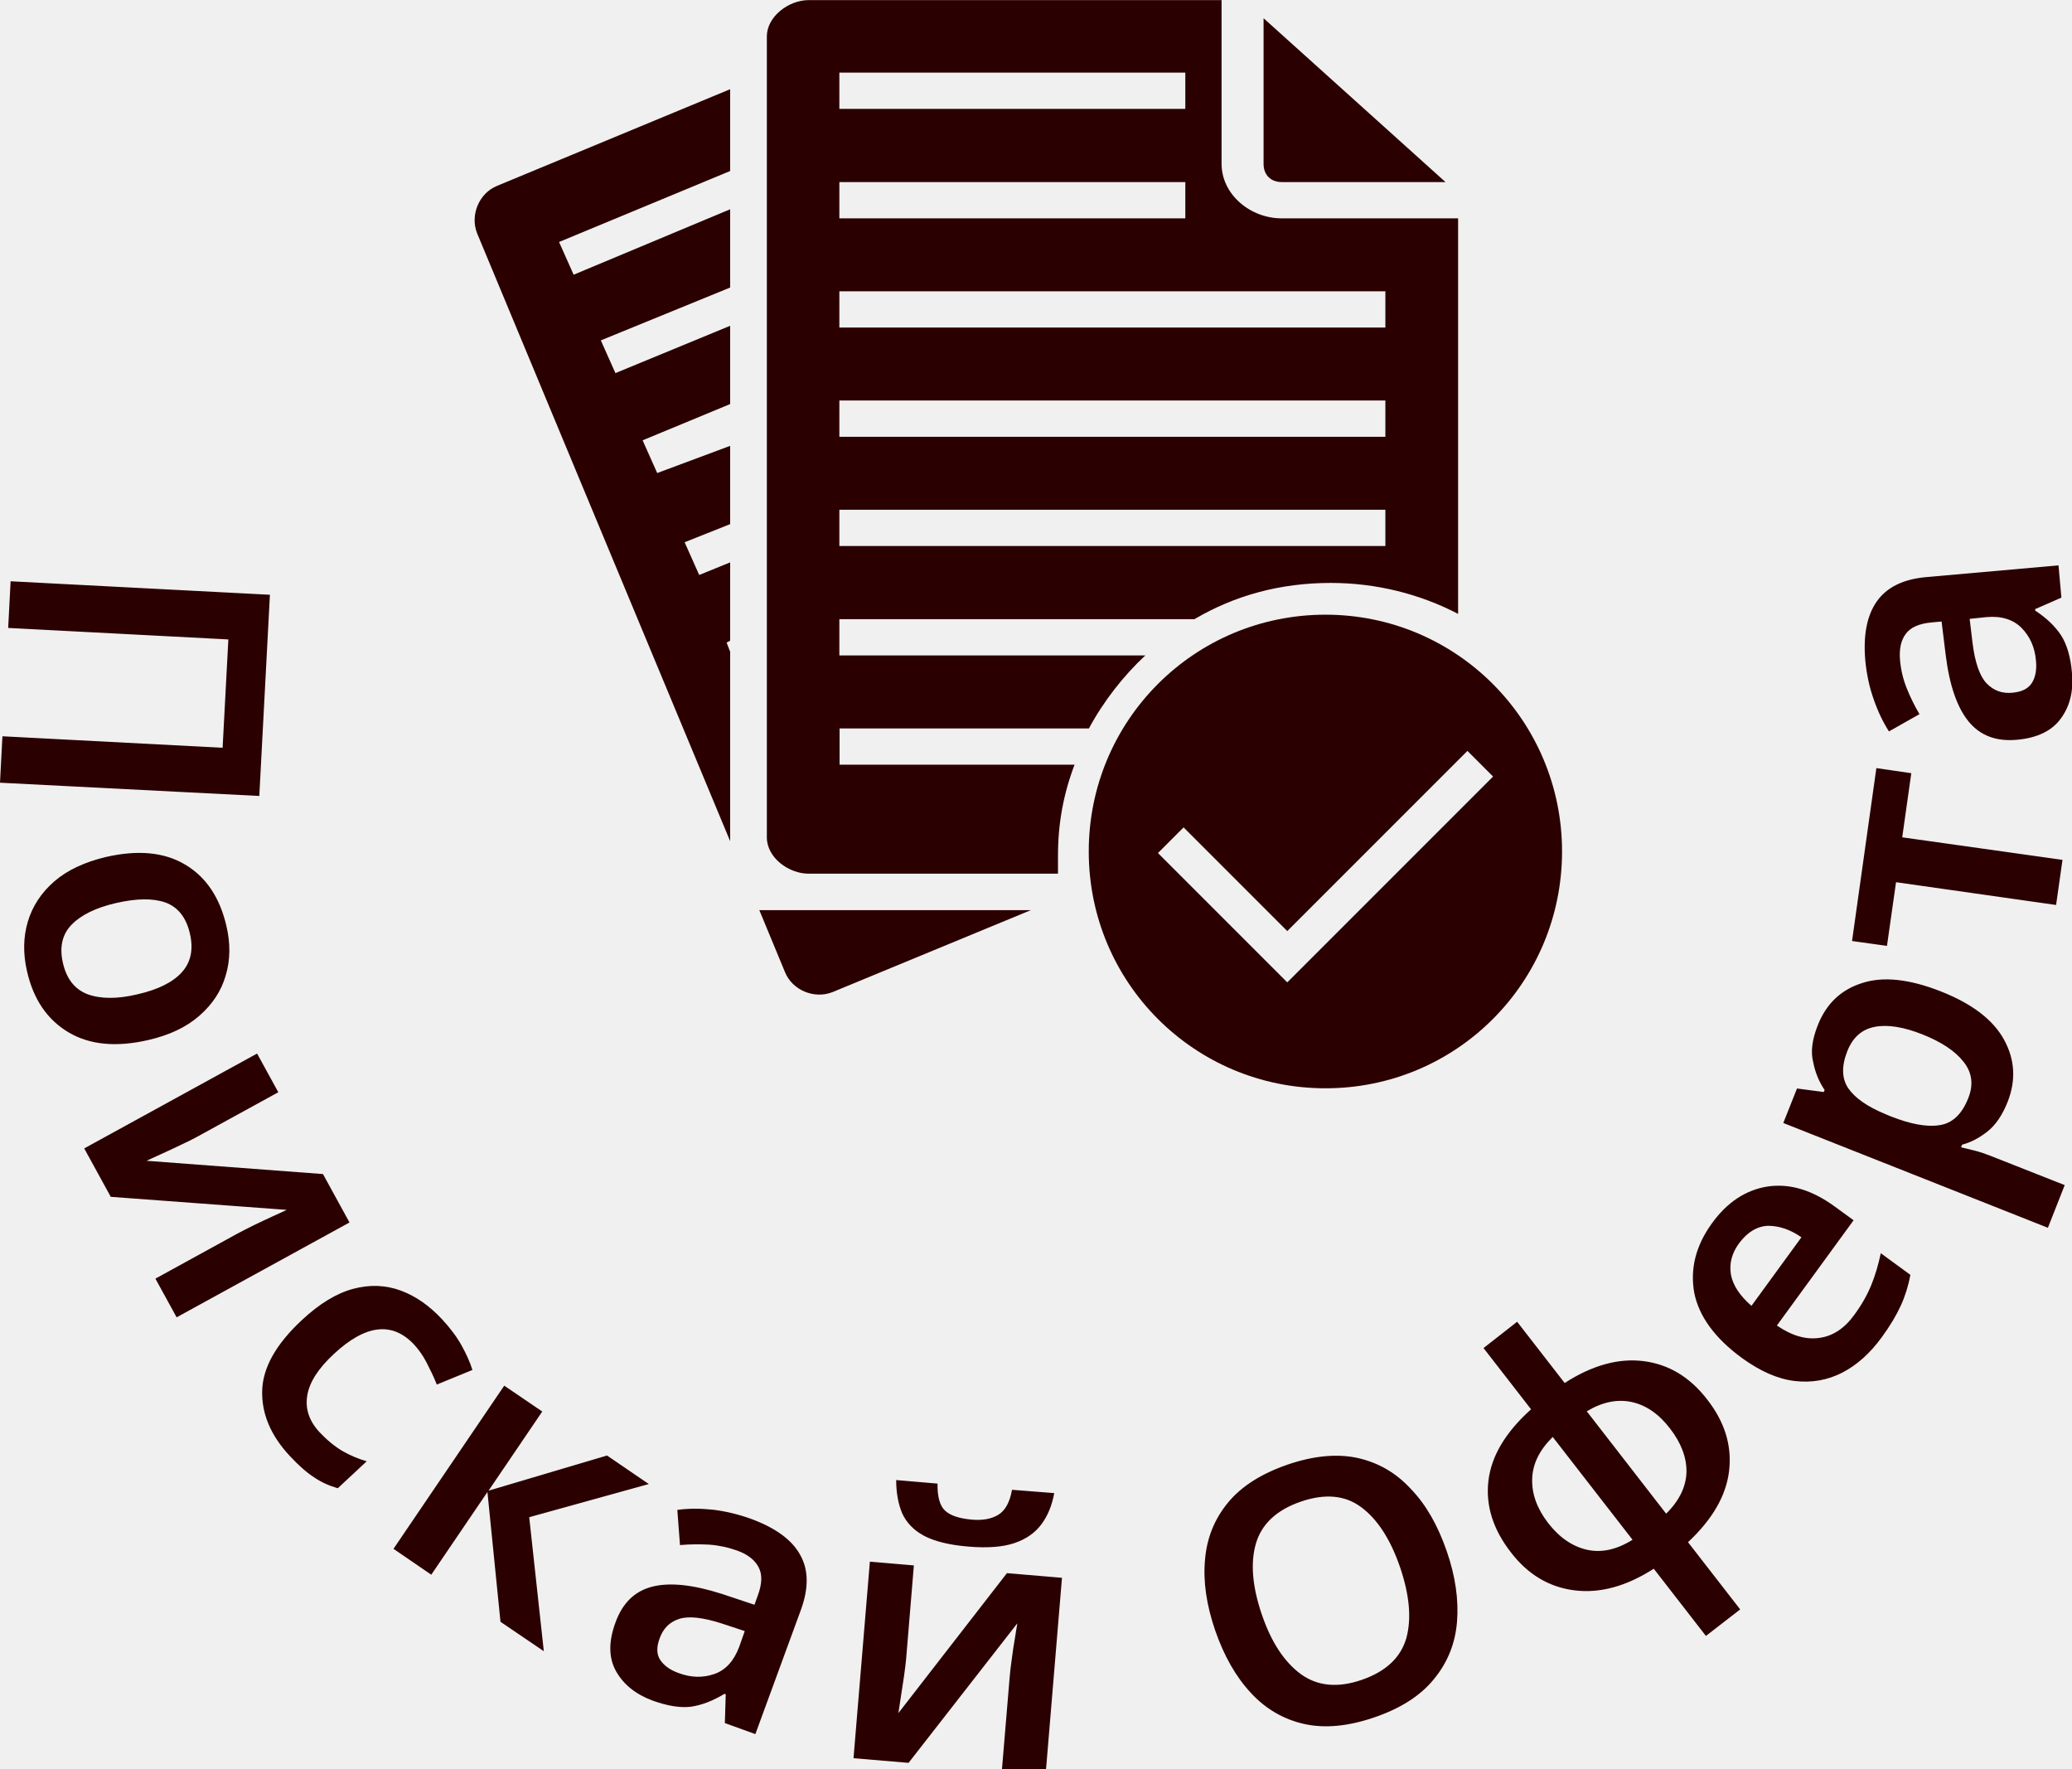
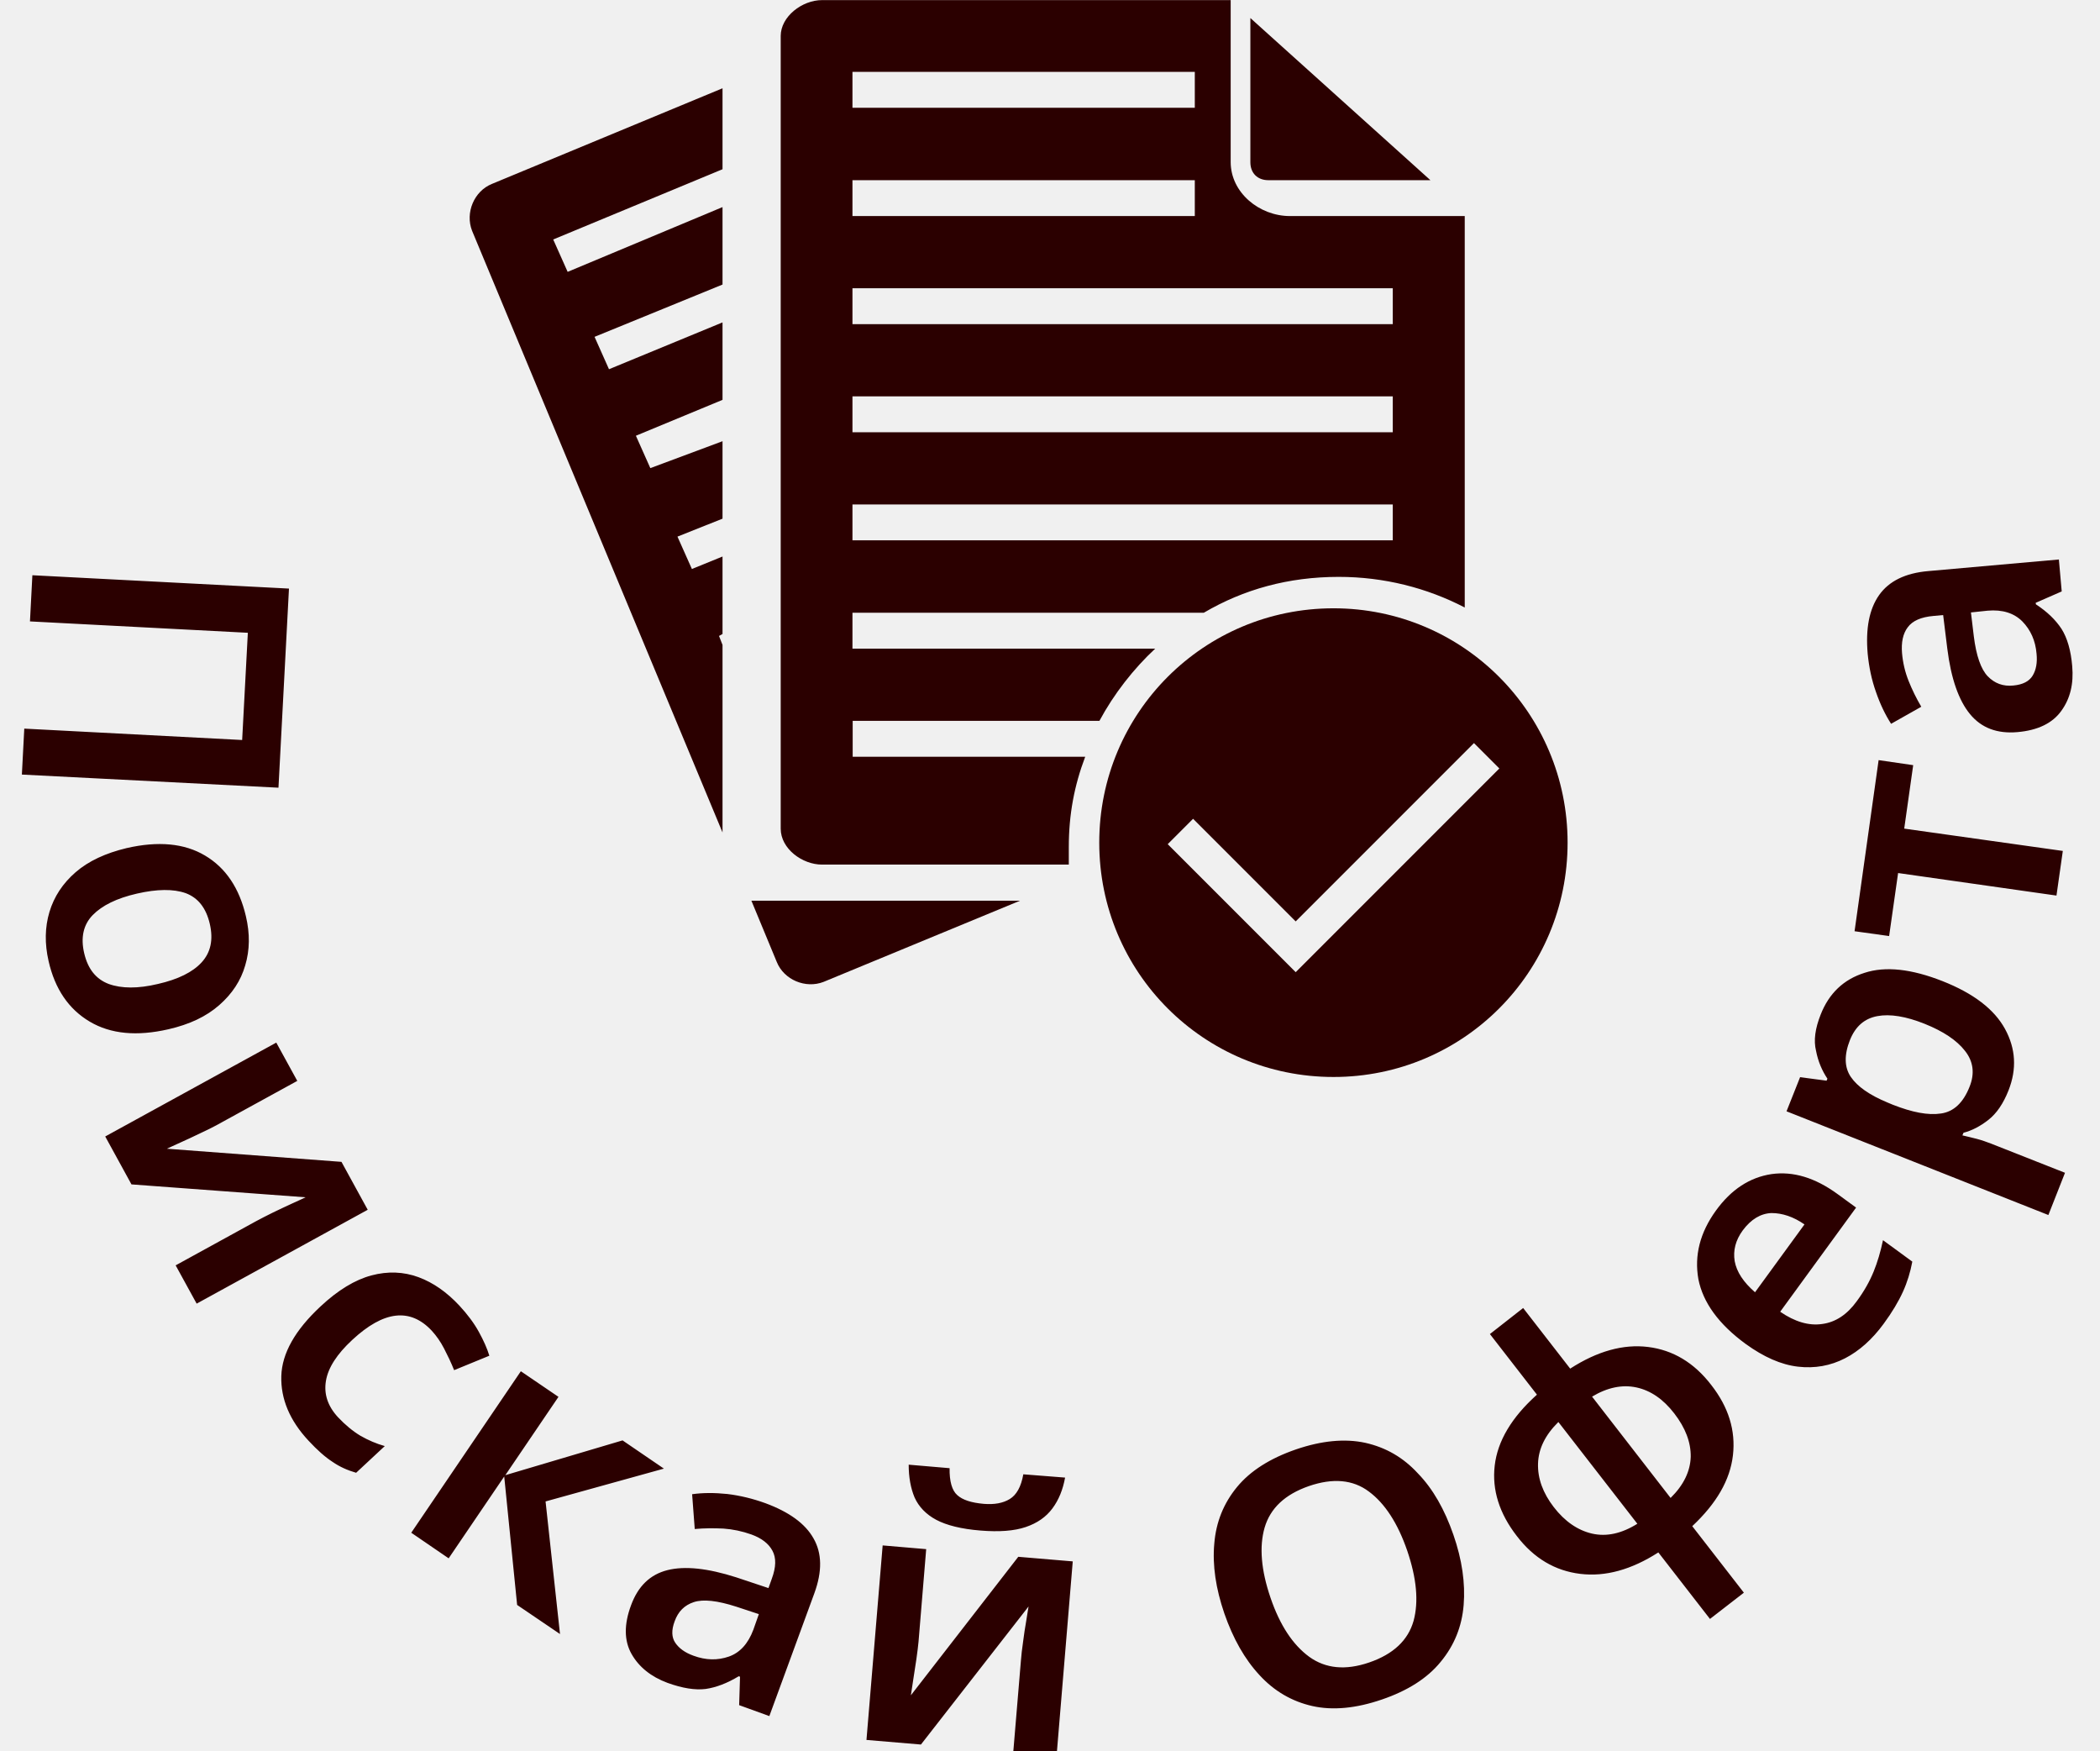
- <svg xmlns="http://www.w3.org/2000/svg" xml:space="preserve" width="937.3" height="800" fill="#fff">
-   <path d="M571.596 8.247v65.9c0 5 3.3 8.2 8.2 8.2h74.1zm-241.3 286.5-1.6-4.1 1.6-.9v-35.4l-14 5.7-6.6-14.8 20.6-8.2v-35.4l-33 12.3-6.6-14.8 39.6-16.4v-35.4l-51.9 21.4-6.6-14.8 58.5-23.9v-35.4l-70.8 29.6-6.6-14.8 77.4-32.1v-37l-105.4 43.7c-8.2 3.3-12.3 13.2-9.1 21.4l114.5 275zm13.2 116.9 11.6 28c3.3 8.2 13.2 12.3 21.4 9.1l89.8-37.1z" style="fill:#2b0000" />
-   <path d="M478.596 387.047c0-14.8 2.5-28 7.5-41.2h-106.3v-16.4h112.8c6.6-12.3 15.7-23.9 25.5-33h-138.4v-16.4h160.6c18.2-10.7 38.7-16.4 61.7-16.4 20.6 0 40.3 5 57.6 14v-178.9h-79.9c-14 0-27.1-10.7-27.1-24.7v-74h-186.8c-9.1 0-18.9 7.5-18.9 16.4v362.3c0 9.1 9.8 16.4 18.9 16.4h112.8zm-98.9-354.2h156.5v16.4h-156.5zm0 49.5h156.5v16.4h-156.5zm0 49.4h247v16.4h-247zm0 49.4h247v16.4h-247zm0 49.4h247v16.4h-247zM4.8 262.9l117.3 6.1-4.8 91L0 354l1.1-21 99.6 5.2 2.6-49L3.7 284ZM67 470.4c-14.4 3.3-26.4 2.2-36-3.5-9.6-5.7-15.9-14.9-18.8-27.7-1.8-7.9-1.7-15.4.4-22.4 2.1-7 6.1-13.1 12-18.2s13.7-8.7 23.3-11c14.4-3.3 26.4-2.2 35.8 3.4 9.5 5.6 15.7 14.9 18.7 27.7 1.9 8 1.8 15.5-.3 22.5-2 7-6 13-11.8 18.1-6 5.3-13.7 8.9-23.3 11.1zm-14.4-62c-9.2 2.1-15.9 5.4-20.2 9.8-4.3 4.4-5.6 10.3-3.9 17.5 1.7 7.2 5.4 11.8 11.2 14 5.8 2.1 13.3 2.2 22.5 0 9.2-2.1 15.9-5.4 20-9.9s5.4-10.3 3.7-17.6c-1.7-7.3-5.4-11.9-11-14-5.7-2-13.1-1.9-22.3.2zm73.3 85.6-37.2 20.4c-1.7.9-4.2 2.2-7.3 3.6-3.1 1.5-6.1 2.9-9 4.2-2.8 1.3-4.9 2.2-6.1 2.8l79.8 6 12 21.9-78.2 42.9-9.6-17.5 36.8-20.2c2.2-1.2 4.8-2.5 7.8-4 3-1.4 5.8-2.8 8.5-4 2.7-1.2 4.8-2.2 6.3-2.9l-79.6-5.9-12-21.9 78.2-42.9zm5.2 164.5c-8.7-9.3-12.8-19.2-12.5-29.6.3-10.4 6.3-21 17.9-31.8 8-7.5 15.8-12.2 23.3-14.2s14.7-1.7 21.5.8c6.8 2.5 13 6.9 18.7 13 3.7 4 6.7 8 8.9 12s3.8 7.6 4.8 10.9l-16.1 6.6c-1.4-3.5-3-6.8-4.6-9.9-1.6-3.1-3.5-5.8-5.6-8.1-9.9-10.6-22-9.2-36.4 4.2-7 6.5-11 12.7-12 18.7s.8 11.5 5.5 16.6c3.4 3.6 6.8 6.4 10.3 8.5 3.5 2 7.2 3.6 11.1 4.7l-13.1 12.2c-3.8-1.1-7.5-2.7-10.8-5-3.4-2.2-7-5.4-10.9-9.6zm143.5-.2 18.9 12.9-54.1 15 6.6 60.6-19.6-13.3-5.9-58.7-25.4 37.4-17.1-11.7 50.1-73.8 17.2 11.7-24.3 35.8zm65.3 28.7c10.8 4 18.2 9.3 22 16.1 3.9 6.8 4 15.1.4 25l-20.6 56.2-13.8-5 .4-13-.6-.2c-5.3 3.2-10.3 5.1-15.1 5.8-4.8.6-10.6-.3-17.5-2.8-7.5-2.8-13-7.2-16.4-13.2-3.4-6-3.5-13.5-.2-22.3 3.2-8.7 8.7-14 16.6-16 7.9-2 18.4-.9 31.5 3.3l14.7 4.9 1.5-4.2c2-5.4 2.1-9.6.3-12.9-1.7-3.2-4.9-5.7-9.6-7.4-4.2-1.5-8.5-2.4-12.8-2.7-4.3-.2-8.7-.2-13.1.2l-1.2-15.9c4.9-.7 10.3-.7 16.1-.1 5.8.7 11.6 2.1 17.4 4.2zm-3 50.7-10.3-3.4c-8.7-2.8-15.1-3.5-19.4-2.1-4.3 1.4-7.2 4.3-8.8 8.8-1.5 4-1.4 7.3.3 9.8 1.7 2.5 4.4 4.5 8.3 5.9 5.7 2.1 11 2.2 16.2.4 5.1-1.8 8.8-5.9 11.2-12.3zm76.5-29.7-3.5 42.3c-.2 2-.5 4.7-1 8.1-.5 3.4-1 6.7-1.5 9.8-.5 3.1-.8 5.3-1 6.6l49.1-63.3 24.9 2.1-7.4 88.9-19.8-1.7 3.5-41.8c.2-2.5.5-5.4 1-8.7.4-3.3.9-6.4 1.4-9.3.5-2.9.8-5.2 1.1-6.8L411 797.3l-24.9-2.1 7.4-88.9zm63.5-32.7c-1 5.5-2.9 10.2-5.8 14.1-2.9 3.9-6.9 6.7-12.2 8.5-5.3 1.8-12.2 2.3-20.7 1.6-8.7-.7-15.5-2.4-20.2-4.9-4.7-2.5-8-6-9.9-10.2-1.8-4.3-2.7-9.3-2.7-15l18.7 1.6c-.1 6 1.1 10.2 3.5 12.3 2.4 2.2 6.4 3.5 12.1 4 4.8.4 8.8-.3 11.9-2.2 3.1-1.9 5.2-5.6 6.2-11.3zm177.5 26.1c4 11.5 5.5 22.2 4.7 32.1-.8 9.9-4.3 18.5-10.5 26-6.1 7.5-15.1 13.2-26.8 17.2-11.9 4.1-22.6 5.1-31.9 3-9.3-2.1-17.4-6.8-24.1-14.1-6.8-7.3-12.1-16.7-16.1-28.2-3.9-11.4-5.5-22-4.6-31.9.8-9.9 4.3-18.5 10.4-25.9 6.1-7.4 15.1-13.1 27-17.2 11.7-4 22.3-5 31.6-3 9.4 2.1 17.4 6.7 24.1 14 6.9 7.1 12.2 16.5 16.2 28zm-83.6 28.8c4.3 12.6 10.2 21.5 17.7 27 7.5 5.4 16.6 6.3 27.4 2.6 11.1-3.8 17.8-10.2 20.3-19 2.4-8.8 1.4-19.5-2.9-32.1-4.3-12.5-10.2-21.6-17.5-27-7.3-5.5-16.5-6.3-27.5-2.5-10.9 3.8-17.6 10.1-20.2 19-2.5 8.7-1.6 19.4 2.7 32zm115.5-132.4 21.5 27.7c12.4-8 24.3-11.3 35.6-9.9 11.3 1.4 21 7.1 28.9 17.4 7.9 10.1 11.2 20.8 9.9 32.1-1.3 11.3-7.5 22-18.6 32.4l23.6 30.4-15.5 12-23.6-30.4c-12.3 7.9-24.2 11.2-35.7 9.8-11.5-1.4-21.2-7.1-29-17.3-8-10.3-11.4-21.1-10.1-32.2 1.3-11.2 7.7-22 19.3-32.4l-21.5-27.7zm16.1 52.1c-6 5.9-9.1 12.2-9.3 19-.2 6.8 2.2 13.4 7.2 19.9 5.1 6.6 11 10.6 17.5 12.1 6.6 1.5 13.5 0 20.7-4.5zm15.4-11.6 35.9 46.3c6-5.9 9-12.2 9.2-18.8.1-6.6-2.4-13.2-7.5-19.8-5-6.5-10.8-10.5-17.3-11.9-6.5-1.4-13.3 0-20.3 4.2zm56.6-85c7-9.7 15.5-15.2 25.4-16.7 9.9-1.4 19.9 1.6 30.2 9.1l8.5 6.2-34.7 47.6c6.7 4.6 13.1 6.5 19.2 5.6 6.1-.8 11.4-4.3 15.8-10.4 3.4-4.6 5.9-9.1 7.7-13.5 1.8-4.4 3.2-9.2 4.3-14.4l13.4 9.8c-.9 4.8-2.3 9.4-4.3 13.8s-4.9 9.3-8.8 14.6c-5.2 7.1-11.1 12.4-17.7 15.8-6.6 3.4-13.8 4.7-21.5 3.8-7.7-.9-15.6-4.4-23.9-10.4-12.3-9-19.5-18.9-21.6-29.6-1.9-10.8.7-21.2 8-31.3zm12.3 9c-3.3 4.5-4.5 9.2-3.7 14.1.9 4.9 4 9.6 9.3 14.2l22.6-31c-5-3.5-10.1-5.2-15.1-5.2-4.9.2-9.3 2.8-13.1 7.9zm35.6-98.6c3.8-9.7 10.5-16.1 20.1-19.1 9.5-3.1 21.4-1.8 35.6 3.8 14.2 5.6 23.7 12.9 28.6 21.9 4.9 9 5.4 18.3 1.6 28-2.4 6.1-5.5 10.6-9.2 13.5-3.7 2.9-7.5 4.9-11.4 5.9l-.5 1.2c2.1.5 4.3 1 6.6 1.6 2.3.6 4.5 1.4 6.6 2.2L934 536l-7.6 19.3-119.7-47.4 6.2-15.6 12.1 1.6.4-.9c-2.5-3.7-4.3-8-5.2-12.7-1.2-4.8-.4-10.3 2.1-16.6zm13.4 11.6c-2.7 6.8-2.6 12.5.4 16.9 3 4.4 8.6 8.3 16.8 11.7l2.4 1c8.9 3.5 16.2 4.9 22 4 5.8-.8 10.2-4.9 13.1-12.3 2.4-6 1.7-11.5-2.1-16.3-3.8-4.9-10-9-18.5-12.4-8.5-3.4-15.8-4.6-21.6-3.5-5.9 1.1-10 4.7-12.5 10.9zm28.9-125.6-4.1 29 72.5 10.2-2.9 20.4-72.4-10.3-4.1 28.8-15.8-2.2 11-78.2zm-20.8-50.9c-1-11.5.7-20.4 5.2-26.8 4.5-6.4 12-10.1 22.5-11l59.7-5.3 1.3 14.6-11.9 5.2.1.7c5.2 3.4 9 7.1 11.7 11.2 2.6 4.1 4.3 9.8 4.9 17.1.7 8-.9 14.8-5 20.4-4 5.6-10.7 8.9-20.1 9.7-9.2.8-16.4-1.9-21.6-8.2-5.2-6.3-8.7-16.3-10.4-29.9l-1.9-15.4-4.4.4c-5.7.5-9.6 2.2-11.8 5.2-2.2 2.9-3 6.9-2.6 11.8.4 4.5 1.4 8.7 3 12.7s3.5 7.9 5.8 11.8l-13.8 7.8c-2.7-4.2-5-9-6.9-14.5-2-5.6-3.2-11.4-3.8-17.5zm47.2-18.9 1.3 10.8c1.1 9 3.3 15.2 6.4 18.4 3.1 3.2 7 4.7 11.7 4.2 4.3-.4 7.2-1.9 8.8-4.5 1.6-2.6 2.2-6 1.8-10-.5-6-2.7-10.9-6.5-14.8-3.8-3.8-9.1-5.5-15.9-4.9z" style="fill:#2b0000" />
-   <path d="M599.615 278.01c-59.3 0-107.1 47.8-107.1 107.1s47.8 107.1 107.1 107.1 107-47.9 107-107.1c0-59.2-47.8-107.1-107-107.1zm-17.3 166.3-58.5-58.5 11.6-11.6 46.9 46.9 81.5-81.5 11.6 11.6z" style="fill:#2b0000" />
+ <svg xmlns="http://www.w3.org/2000/svg" xml:space="preserve" width="960" height="800" fill="#ffffff" version="1.1" id="svg8">
+   <defs id="defs12" />
+   <path d="m 571.596,8.247 v 65.9 c 0,5 3.3,8.2 8.2,8.2 h 74.1 z m -241.3,286.5 -1.6,-4.1 1.6,-0.9 v -35.4 l -14,5.7 -6.6,-14.8 20.6,-8.2 v -35.4 l -33,12.3 -6.6,-14.8 39.6,-16.4 v -35.4 l -51.9,21.4 -6.6,-14.8 58.5,-23.9 v -35.4 l -70.8,29.6 -6.6,-14.8 77.4,-32.1 v -37 l -105.4,43.7 c -8.2,3.3 -12.3,13.2 -9.1,21.4 l 114.5,275 z m 13.2,116.9 11.6,28 c 3.3,8.2 13.2,12.3 21.4,9.1 l 89.8,-37.1 z" style="fill:#2b0000" id="path2" />
+   <path d="m 488.596,387.047 c 0,-14.8 2.5,-28 7.5,-41.2 h -106.3 v -16.4 h 112.8 c 6.6,-12.3 15.7,-23.9 25.5,-33 h -138.4 v -16.4 h 160.6 c 18.2,-10.7 38.7,-16.4 61.7,-16.4 20.6,0 40.3,5 57.6,14 v -178.9 h -79.9 c -14,0 -27.1,-10.7 -27.1,-24.7 v -74 h -186.8 c -9.1,0 -18.9,7.5 -18.9,16.4 v 362.3 c 0,9.1 9.8,16.4 18.9,16.4 h 112.8 z m -98.9,-354.2 h 156.5 v 16.4 h -156.5 z m 0,49.5 h 156.5 v 16.4 h -156.5 z m 0,49.4 h 247 v 16.4 h -247 z m 0,49.4 h 247 v 16.4 h -247 z m 0,49.4 h 247 v 16.4 h -247 z M 14.8,262.9 132.1,269 127.3,360 10,354 l 1.1,-21 99.6,5.2 2.6,-49 L 13.7,284 Z M 77,470.4 c -14.4,3.3 -26.4,2.2 -36,-3.5 -9.6,-5.7 -15.9,-14.9 -18.8,-27.7 -1.8,-7.9 -1.7,-15.4 0.4,-22.4 2.1,-7 6.1,-13.1 12,-18.2 5.9,-5.1 13.7,-8.7 23.3,-11 14.4,-3.3 26.4,-2.2 35.8,3.4 9.5,5.6 15.7,14.9 18.7,27.7 1.9,8 1.8,15.5 -0.3,22.5 -2,7 -6,13 -11.8,18.1 -6,5.3 -13.7,8.9 -23.3,11.1 z m -14.4,-62 c -9.2,2.1 -15.9,5.4 -20.2,9.8 -4.3,4.4 -5.6,10.3 -3.9,17.5 1.7,7.2 5.4,11.8 11.2,14 5.8,2.1 13.3,2.2 22.5,0 9.2,-2.1 15.9,-5.4 20,-9.9 4.1,-4.5 5.4,-10.3 3.7,-17.6 -1.7,-7.3 -5.4,-11.9 -11,-14 -5.7,-2 -13.1,-1.9 -22.3,0.2 z m 73.3,85.6 -37.2,20.4 c -1.7,0.9 -4.2,2.2 -7.3,3.6 -3.1,1.5 -6.1,2.9 -9,4.2 -2.8,1.3 -4.9,2.2 -6.1,2.8 l 79.8,6 12,21.9 -78.2,42.9 -9.6,-17.5 36.8,-20.2 c 2.2,-1.2 4.8,-2.5 7.8,-4 3,-1.4 5.8,-2.8 8.5,-4 2.7,-1.2 4.8,-2.2 6.3,-2.9 l -79.6,-5.9 -12,-21.9 78.2,-42.9 z m 5.2,164.5 c -8.7,-9.3 -12.8,-19.2 -12.5,-29.6 0.3,-10.4 6.3,-21 17.9,-31.8 8,-7.5 15.8,-12.2 23.3,-14.2 7.5,-2 14.7,-1.7 21.5,0.8 6.8,2.5 13,6.9 18.7,13 3.7,4 6.7,8 8.9,12 2.2,4 3.8,7.6 4.8,10.9 l -16.1,6.6 c -1.4,-3.5 -3,-6.8 -4.6,-9.9 -1.6,-3.1 -3.5,-5.8 -5.6,-8.1 -9.9,-10.6 -22,-9.2 -36.4,4.2 -7,6.5 -11,12.7 -12,18.7 -1,6 0.8,11.5 5.5,16.6 3.4,3.6 6.8,6.4 10.3,8.5 3.5,2 7.2,3.6 11.1,4.7 l -13.1,12.2 c -3.8,-1.1 -7.5,-2.7 -10.8,-5 -3.4,-2.2 -7,-5.4 -10.9,-9.6 z m 143.5,-0.2 18.9,12.9 -54.1,15 6.6,60.6 -19.6,-13.3 -5.9,-58.7 -25.4,37.4 -17.1,-11.7 50.1,-73.8 17.2,11.7 -24.3,35.8 z m 65.3,28.7 c 10.8,4 18.2,9.3 22,16.1 3.9,6.8 4,15.1 0.4,25 l -20.6,56.2 -13.8,-5 0.4,-13 -0.6,-0.2 c -5.3,3.2 -10.3,5.1 -15.1,5.8 -4.8,0.6 -10.6,-0.3 -17.5,-2.8 -7.5,-2.8 -13,-7.2 -16.4,-13.2 -3.4,-6 -3.5,-13.5 -0.2,-22.3 3.2,-8.7 8.7,-14 16.6,-16 7.9,-2 18.4,-0.9 31.5,3.3 l 14.7,4.9 1.5,-4.2 c 2,-5.4 2.1,-9.6 0.3,-12.9 -1.7,-3.2 -4.9,-5.7 -9.6,-7.4 -4.2,-1.5 -8.5,-2.4 -12.8,-2.7 -4.3,-0.2 -8.7,-0.2 -13.1,0.2 l -1.2,-15.9 c 4.9,-0.7 10.3,-0.7 16.1,-0.1 5.8,0.7 11.6,2.1 17.4,4.2 z m -3,50.7 -10.3,-3.4 c -8.7,-2.8 -15.1,-3.5 -19.4,-2.1 -4.3,1.4 -7.2,4.3 -8.8,8.8 -1.5,4 -1.4,7.3 0.3,9.8 1.7,2.5 4.4,4.5 8.3,5.9 5.7,2.1 11,2.2 16.2,0.4 5.1,-1.8 8.8,-5.9 11.2,-12.3 z m 76.5,-29.7 -3.5,42.3 c -0.2,2 -0.5,4.7 -1,8.1 -0.5,3.4 -1,6.7 -1.5,9.8 -0.5,3.1 -0.8,5.3 -1,6.6 l 49.1,-63.3 24.9,2.1 -7.4,88.9 -19.8,-1.7 3.5,-41.8 c 0.2,-2.5 0.5,-5.4 1,-8.7 0.4,-3.3 0.9,-6.4 1.4,-9.3 0.5,-2.9 0.8,-5.2 1.1,-6.8 l -49.2,63.1 -24.9,-2.1 7.4,-88.9 z m 63.5,-32.7 c -1,5.5 -2.9,10.2 -5.8,14.1 -2.9,3.9 -6.9,6.7 -12.2,8.5 -5.3,1.8 -12.2,2.3 -20.7,1.6 -8.7,-0.7 -15.5,-2.4 -20.2,-4.9 -4.7,-2.5 -8,-6 -9.9,-10.2 -1.8,-4.3 -2.7,-9.3 -2.7,-15 l 18.7,1.6 c -0.1,6 1.1,10.2 3.5,12.3 2.4,2.2 6.4,3.5 12.1,4 4.8,0.4 8.8,-0.3 11.9,-2.2 3.1,-1.9 5.2,-5.6 6.2,-11.3 z m 177.5,26.1 c 4,11.5 5.5,22.2 4.7,32.1 -0.8,9.9 -4.3,18.5 -10.5,26 -6.1,7.5 -15.1,13.2 -26.8,17.2 -11.9,4.1 -22.6,5.1 -31.9,3 -9.3,-2.1 -17.4,-6.8 -24.1,-14.1 -6.8,-7.3 -12.1,-16.7 -16.1,-28.2 -3.9,-11.4 -5.5,-22 -4.6,-31.9 0.8,-9.9 4.3,-18.5 10.4,-25.9 6.1,-7.4 15.1,-13.1 27,-17.2 11.7,-4 22.3,-5 31.6,-3 9.4,2.1 17.4,6.7 24.1,14 6.9,7.1 12.2,16.5 16.2,28 z m -83.6,28.8 c 4.3,12.6 10.2,21.5 17.7,27 7.5,5.4 16.6,6.3 27.4,2.6 11.1,-3.8 17.8,-10.2 20.3,-19 2.4,-8.8 1.4,-19.5 -2.9,-32.1 -4.3,-12.5 -10.2,-21.6 -17.5,-27 -7.3,-5.5 -16.5,-6.3 -27.5,-2.5 -10.9,3.8 -17.6,10.1 -20.2,19 -2.5,8.7 -1.6,19.4 2.7,32 z m 115.5,-132.4 21.5,27.7 c 12.4,-8 24.3,-11.3 35.6,-9.9 11.3,1.4 21,7.1 28.9,17.4 7.9,10.1 11.2,20.8 9.9,32.1 -1.3,11.3 -7.5,22 -18.6,32.4 l 23.6,30.4 -15.5,12 -23.6,-30.4 c -12.3,7.9 -24.2,11.2 -35.7,9.8 -11.5,-1.4 -21.2,-7.1 -29,-17.3 -8,-10.3 -11.4,-21.1 -10.1,-32.2 1.3,-11.2 7.7,-22 19.3,-32.4 l -21.5,-27.7 z m 16.1,52.1 c -6,5.9 -9.1,12.2 -9.3,19 -0.2,6.8 2.2,13.4 7.2,19.9 5.1,6.6 11,10.6 17.5,12.1 6.6,1.5 13.5,0 20.7,-4.5 z m 15.4,-11.6 35.9,46.3 c 6,-5.9 9,-12.2 9.2,-18.8 0.1,-6.6 -2.4,-13.2 -7.5,-19.8 -5,-6.5 -10.8,-10.5 -17.3,-11.9 -6.5,-1.4 -13.3,0 -20.3,4.2 z m 56.6,-85 c 7,-9.7 15.5,-15.2 25.4,-16.7 9.9,-1.4 19.9,1.6 30.2,9.1 l 8.5,6.2 -34.7,47.6 c 6.7,4.6 13.1,6.5 19.2,5.6 6.1,-0.8 11.4,-4.3 15.8,-10.4 3.4,-4.6 5.9,-9.1 7.7,-13.5 1.8,-4.4 3.2,-9.2 4.3,-14.4 l 13.4,9.8 c -0.9,4.8 -2.3,9.4 -4.3,13.8 -2,4.4 -4.9,9.3 -8.8,14.6 -5.2,7.1 -11.1,12.4 -17.7,15.8 -6.6,3.4 -13.8,4.7 -21.5,3.8 -7.7,-0.9 -15.6,-4.4 -23.9,-10.4 -12.3,-9 -19.5,-18.9 -21.6,-29.6 -1.9,-10.8 0.7,-21.2 8,-31.3 z m 12.3,9 c -3.3,4.5 -4.5,9.2 -3.7,14.1 0.9,4.9 4,9.6 9.3,14.2 l 22.6,-31 c -5,-3.5 -10.1,-5.2 -15.1,-5.2 -4.9,0.2 -9.3,2.8 -13.1,7.9 z m 35.6,-98.6 c 3.8,-9.7 10.5,-16.1 20.1,-19.1 9.5,-3.1 21.4,-1.8 35.6,3.8 14.2,5.6 23.7,12.9 28.6,21.9 4.9,9 5.4,18.3 1.6,28 -2.4,6.1 -5.5,10.6 -9.2,13.5 -3.7,2.9 -7.5,4.9 -11.4,5.9 l -0.5,1.2 c 2.1,0.5 4.3,1 6.6,1.6 2.3,0.6 4.5,1.4 6.6,2.2 l 33.7,13.3 -7.6,19.3 -119.7,-47.4 6.2,-15.6 12.1,1.6 0.4,-0.9 c -2.5,-3.7 -4.3,-8 -5.2,-12.7 -1.2,-4.8 -0.4,-10.3 2.1,-16.6 z m 13.4,11.6 c -2.7,6.8 -2.6,12.5 0.4,16.9 3,4.4 8.6,8.3 16.8,11.7 l 2.4,1 c 8.9,3.5 16.2,4.9 22,4 5.8,-0.8 10.2,-4.9 13.1,-12.3 2.4,-6 1.7,-11.5 -2.1,-16.3 -3.8,-4.9 -10,-9 -18.5,-12.4 -8.5,-3.4 -15.8,-4.6 -21.6,-3.5 -5.9,1.1 -10,4.7 -12.5,10.9 z m 28.9,-125.6 -4.1,29 72.5,10.2 -2.9,20.4 -72.4,-10.3 -4.1,28.8 -15.8,-2.2 11,-78.2 z m -20.8,-50.9 c -1,-11.5 0.7,-20.4 5.2,-26.8 4.5,-6.4 12,-10.1 22.5,-11 l 59.7,-5.3 1.3,14.6 -11.9,5.2 0.1,0.7 c 5.2,3.4 9,7.1 11.7,11.2 2.6,4.1 4.3,9.8 4.9,17.1 0.7,8 -0.9,14.8 -5,20.4 -4,5.6 -10.7,8.9 -20.1,9.7 -9.2,0.8 -16.4,-1.9 -21.6,-8.2 -5.2,-6.3 -8.7,-16.3 -10.4,-29.9 l -1.9,-15.4 -4.4,0.4 c -5.7,0.5 -9.6,2.2 -11.8,5.2 -2.2,2.9 -3,6.9 -2.6,11.8 0.4,4.5 1.4,8.7 3,12.7 1.6,4 3.5,7.9 5.8,11.8 l -13.8,7.8 c -2.7,-4.2 -5,-9 -6.9,-14.5 -2,-5.6 -3.2,-11.4 -3.8,-17.5 z m 47.2,-18.9 1.3,10.8 c 1.1,9 3.3,15.2 6.4,18.4 3.1,3.2 7,4.7 11.7,4.2 4.3,-0.4 7.2,-1.9 8.8,-4.5 1.6,-2.6 2.2,-6 1.8,-10 -0.5,-6 -2.7,-10.9 -6.5,-14.8 -3.8,-3.8 -9.1,-5.5 -15.9,-4.9 z" style="fill:#2b0000" id="path4" />
+   <path d="m 609.615,278.01 c -59.3,0 -107.1,47.8 -107.1,107.1 0,59.3 47.8,107.1 107.1,107.1 59.3,0 107,-47.9 107,-107.1 0,-59.2 -47.8,-107.1 -107,-107.1 z m -17.3,166.3 -58.5,-58.5 11.6,-11.6 46.9,46.9 81.5,-81.5 11.6,11.6 z" style="fill:#2b0000" id="path6" />
</svg>
